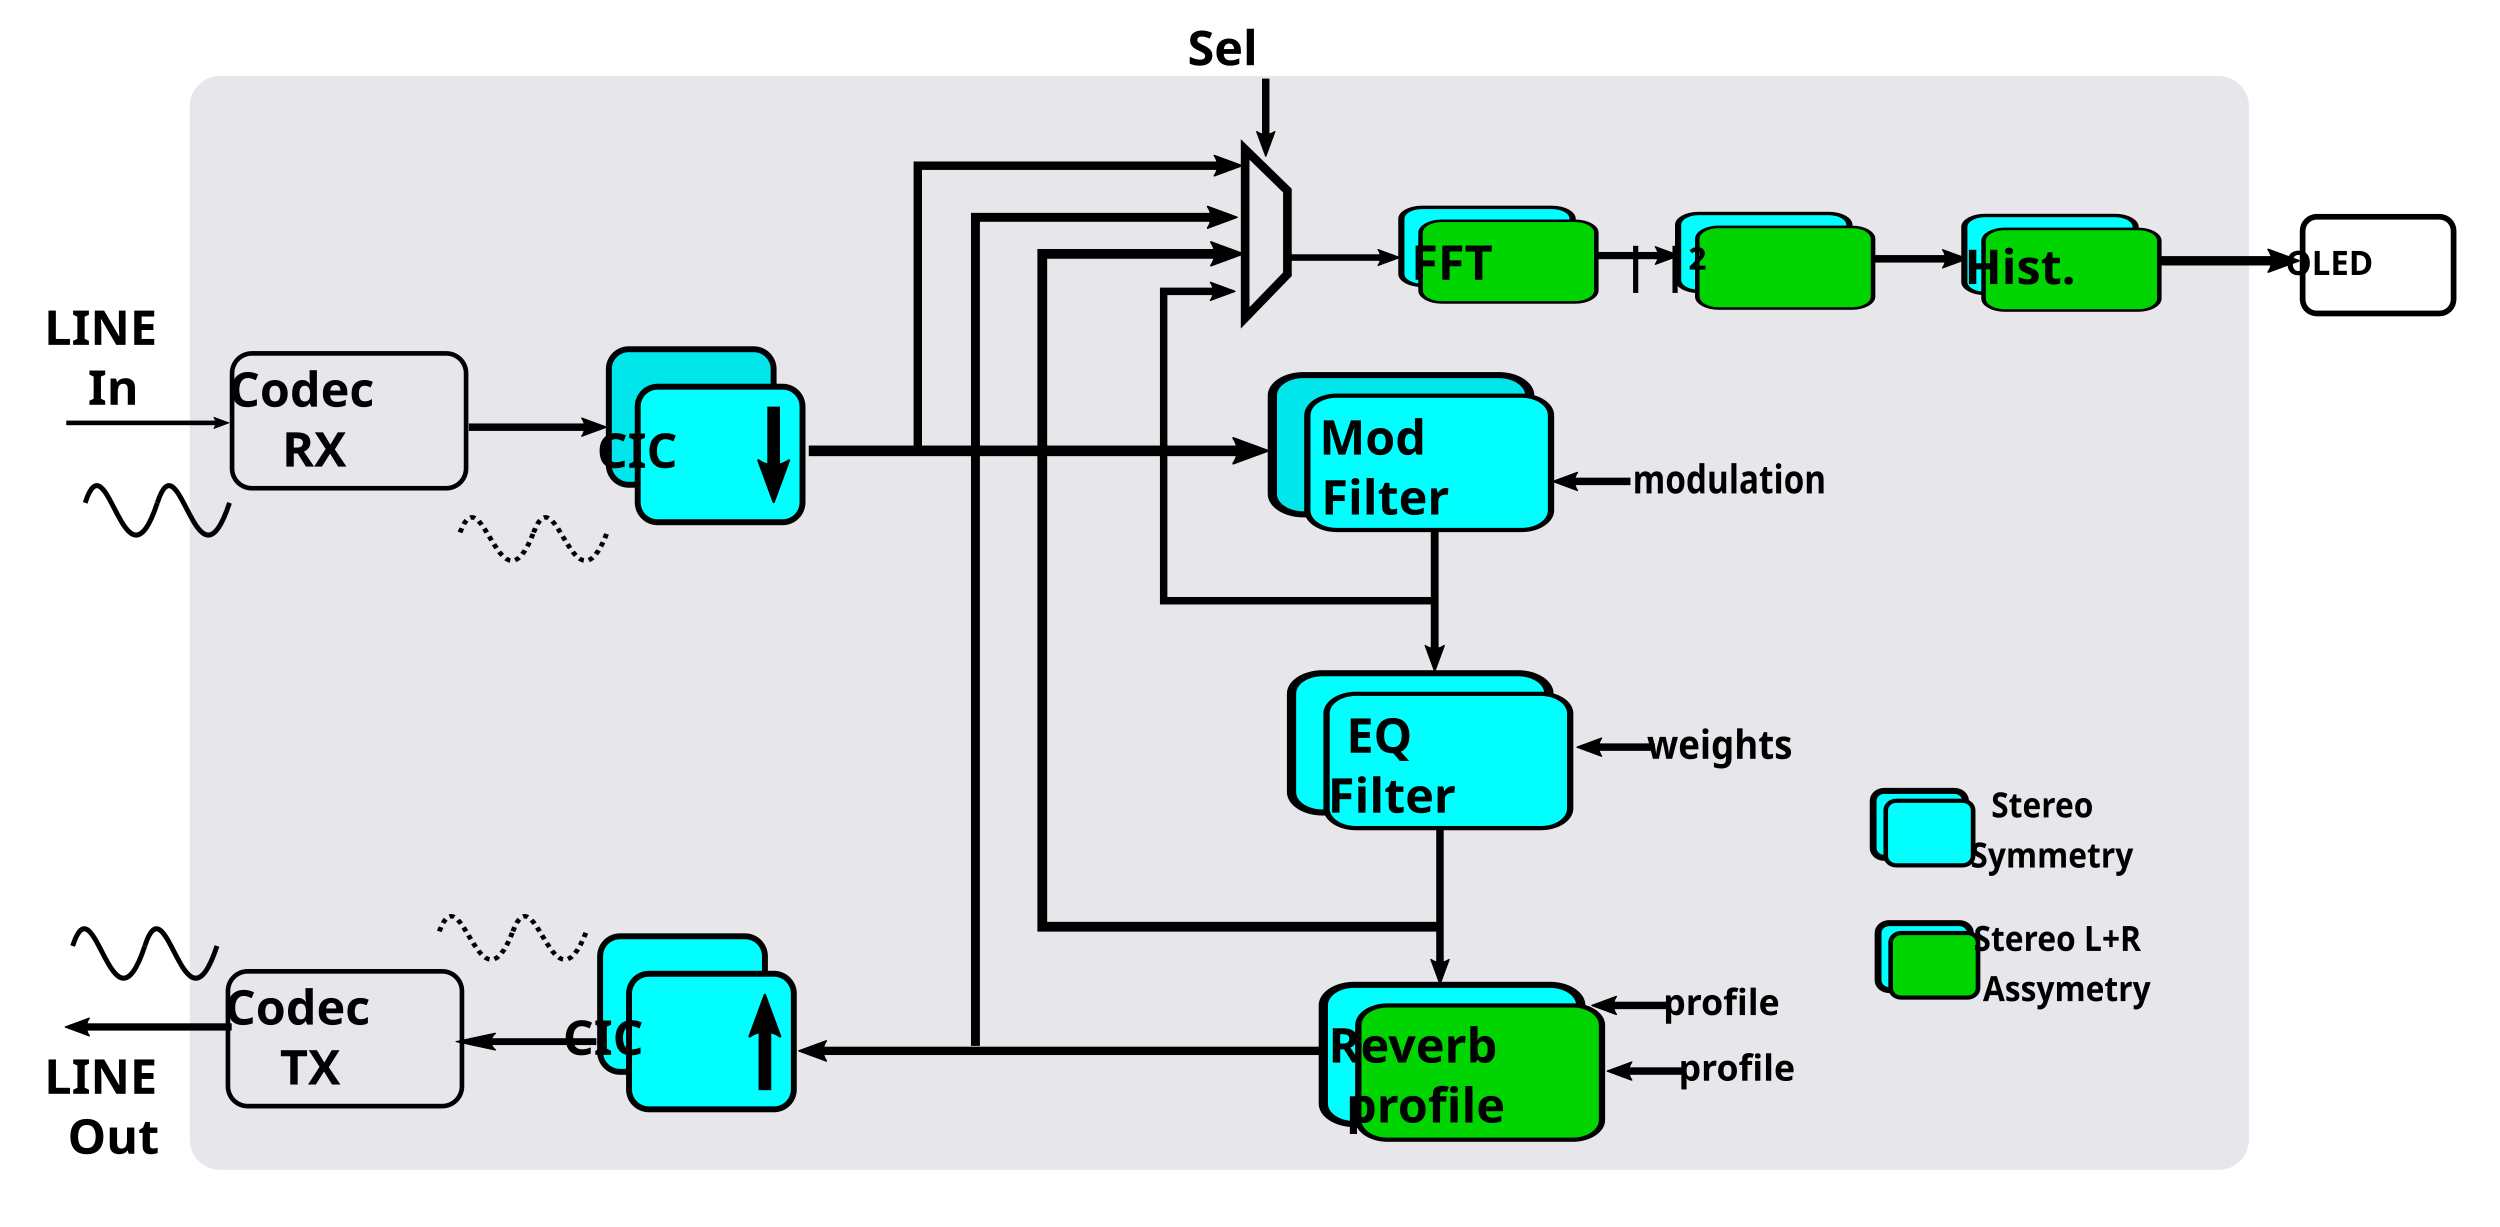
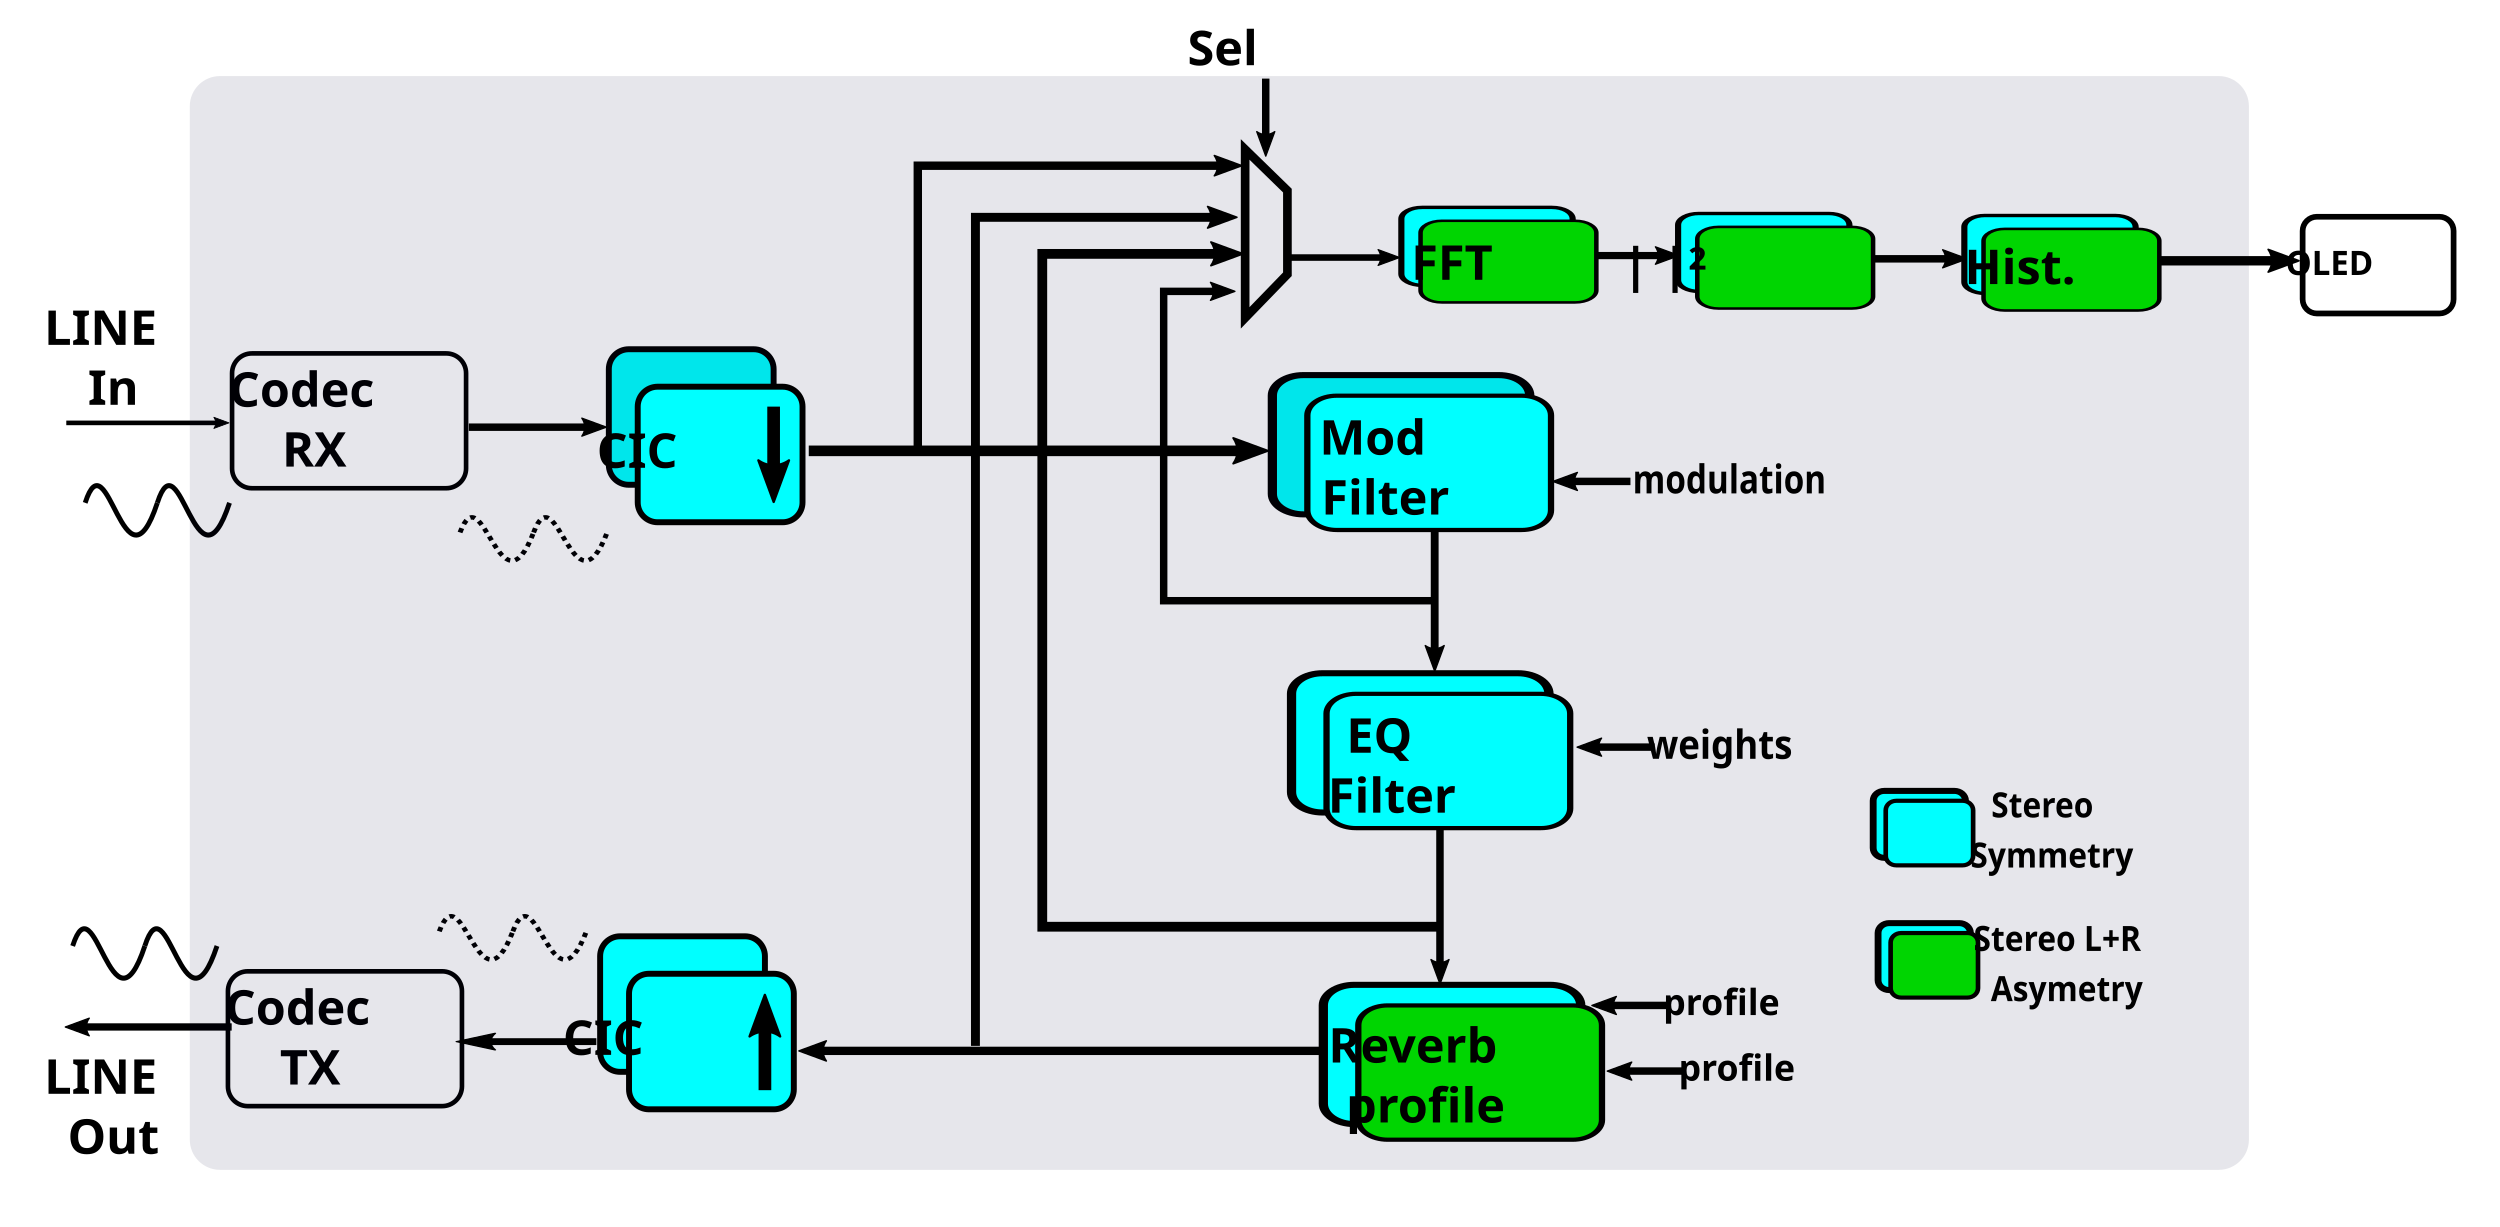
<svg xmlns="http://www.w3.org/2000/svg" width="371.505mm" height="182.278mm" viewBox="0 0 371.505 182.278" version="1.1" id="svg8">
  <defs id="defs2">
    <marker orient="auto" refY="0" refX="0" id="marker5067" style="overflow:visible">
      <path id="path4837" style="fill:#000000;fill-opacity:1;fill-rule:evenodd;stroke:#000000;stroke-width:0.625;stroke-linejoin:round;stroke-opacity:1" d="M 8.719,4.034 -2.207,0.016 8.719,-4.002 c -1.745,2.372 -1.735,5.617 -6e-7,8.035 z" transform="matrix(-0.3,0,0,-0.3,0.69,0)" />
    </marker>
    <marker orient="auto" refY="0" refX="0" id="marker4634" style="overflow:visible">
      <path id="path4632" style="fill:#000000;fill-opacity:1;fill-rule:evenodd;stroke:#000000;stroke-width:0.625;stroke-linejoin:round;stroke-opacity:1" d="M 8.719,4.034 -2.207,0.016 8.719,-4.002 c -1.745,2.372 -1.735,5.617 -6e-7,8.035 z" transform="matrix(-0.3,0,0,-0.3,0.69,0)" />
    </marker>
    <marker style="overflow:visible" id="marker11838" refX="0" refY="0" orient="auto">
      <path transform="matrix(-0.3,0,0,-0.3,0.69,0)" d="M 8.719,4.034 -2.207,0.016 8.719,-4.002 c -1.745,2.372 -1.735,5.617 -6e-7,8.035 z" style="fill:#000000;fill-opacity:1;fill-rule:evenodd;stroke:#000000;stroke-width:0.625;stroke-linejoin:round;stroke-opacity:1" id="path11836" />
    </marker>
    <marker orient="auto" refY="0" refX="0" id="Arrow1Sstart" style="overflow:visible">
      <path id="path4540" d="M 0,0 5,-5 -12.5,0 5,5 Z" style="fill:#000000;fill-opacity:1;fill-rule:evenodd;stroke:#000000;stroke-width:1pt;stroke-opacity:1" transform="matrix(0.2,0,0,0.2,1.2,0)" />
    </marker>
    <marker orient="auto" refY="0" refX="0" id="marker8267" style="overflow:visible">
      <path id="path8265" style="fill:#000000;fill-opacity:1;fill-rule:evenodd;stroke:#000000;stroke-width:0.625;stroke-linejoin:round;stroke-opacity:1" d="M 8.719,4.034 -2.207,0.016 8.719,-4.002 c -1.745,2.372 -1.735,5.617 -6e-7,8.035 z" transform="matrix(-0.3,0,0,-0.3,0.69,0)" />
    </marker>
    <marker style="overflow:visible" id="marker7775" refX="0" refY="0" orient="auto">
      <path transform="matrix(-0.3,0,0,-0.3,0.69,0)" d="M 8.719,4.034 -2.207,0.016 8.719,-4.002 c -1.745,2.372 -1.735,5.617 -6e-7,8.035 z" style="fill:#000000;fill-opacity:1;fill-rule:evenodd;stroke:#000000;stroke-width:0.625;stroke-linejoin:round;stroke-opacity:1" id="path7773" />
    </marker>
    <marker orient="auto" refY="0" refX="0" id="Arrow2Send" style="overflow:visible">
      <path id="path4561" style="fill:#000000;fill-opacity:1;fill-rule:evenodd;stroke:#000000;stroke-width:0.625;stroke-linejoin:round;stroke-opacity:1" d="M 8.719,4.034 -2.207,0.016 8.719,-4.002 c -1.745,2.372 -1.735,5.617 -6e-7,8.035 z" transform="matrix(-0.3,0,0,-0.3,0.69,0)" />
    </marker>
    <marker orient="auto" refY="0" refX="0" id="Arrow2Mend" style="overflow:visible">
      <path id="path4555" style="fill:#000000;fill-opacity:1;fill-rule:evenodd;stroke:#000000;stroke-width:0.625;stroke-linejoin:round;stroke-opacity:1" d="M 8.719,4.034 -2.207,0.016 8.719,-4.002 c -1.745,2.372 -1.735,5.617 -6e-7,8.035 z" transform="scale(-0.6)" />
    </marker>
    <marker orient="auto" refY="0" refX="0" id="Arrow1Mend" style="overflow:visible">
      <path id="path4537" d="M 0,0 5,-5 -12.5,0 5,5 Z" style="fill:#000000;fill-opacity:1;fill-rule:evenodd;stroke:#000000;stroke-width:1pt;stroke-opacity:1" transform="matrix(-0.4,0,0,-0.4,-4,0)" />
    </marker>
    <marker orient="auto" refY="0" refX="0" id="Arrow2Send-5" style="overflow:visible">
      <path id="path4561-3" style="fill:#000000;fill-opacity:1;fill-rule:evenodd;stroke:#000000;stroke-width:0.625;stroke-linejoin:round;stroke-opacity:1" d="M 8.719,4.034 -2.207,0.016 8.719,-4.002 c -1.745,2.372 -1.735,5.617 -6e-7,8.035 z" transform="matrix(-0.3,0,0,-0.3,0.69,0)" />
    </marker>
    <marker orient="auto" refY="0" refX="0" id="Arrow2Send-6" style="overflow:visible">
      <path id="path4561-2" style="fill:#000000;fill-opacity:1;fill-rule:evenodd;stroke:#000000;stroke-width:0.625;stroke-linejoin:round;stroke-opacity:1" d="M 8.719,4.034 -2.207,0.016 8.719,-4.002 c -1.745,2.372 -1.735,5.617 -6e-7,8.035 z" transform="matrix(-0.3,0,0,-0.3,0.69,0)" />
    </marker>
    <marker orient="auto" refY="0" refX="0" id="Arrow2Send-2" style="overflow:visible">
      <path id="path4561-0" style="fill:#000000;fill-opacity:1;fill-rule:evenodd;stroke:#000000;stroke-width:0.625;stroke-linejoin:round;stroke-opacity:1" d="M 8.719,4.034 -2.207,0.016 8.719,-4.002 c -1.745,2.372 -1.735,5.617 -6e-7,8.035 z" transform="matrix(-0.3,0,0,-0.3,0.69,0)" />
    </marker>
    <marker orient="auto" refY="0" refX="0" id="Arrow2Send-2-3" style="overflow:visible">
      <path id="path4561-0-7" style="fill:#000000;fill-opacity:1;fill-rule:evenodd;stroke:#000000;stroke-width:0.625;stroke-linejoin:round;stroke-opacity:1" d="M 8.719,4.034 -2.207,0.016 8.719,-4.002 c -1.745,2.372 -1.735,5.617 -6e-7,8.035 z" transform="matrix(-0.3,0,0,-0.3,0.69,0)" />
    </marker>
    <marker orient="auto" refY="0" refX="0" id="Arrow2Send-2-9" style="overflow:visible">
      <path id="path4561-0-2" style="fill:#000000;fill-opacity:1;fill-rule:evenodd;stroke:#000000;stroke-width:0.625;stroke-linejoin:round;stroke-opacity:1" d="M 8.719,4.034 -2.207,0.016 8.719,-4.002 c -1.745,2.372 -1.735,5.617 -6e-7,8.035 z" transform="matrix(-0.3,0,0,-0.3,0.69,0)" />
    </marker>
    <marker orient="auto" refY="0" refX="0" id="Arrow2Send-8" style="overflow:visible">
      <path id="path4561-9" style="fill:#000000;fill-opacity:1;fill-rule:evenodd;stroke:#000000;stroke-width:0.625;stroke-linejoin:round;stroke-opacity:1" d="M 8.719,4.034 -2.207,0.016 8.719,-4.002 c -1.745,2.372 -1.735,5.617 -6e-7,8.035 z" transform="matrix(-0.3,0,0,-0.3,0.69,0)" />
    </marker>
    <marker style="overflow:visible" id="marker7775-2" refX="0" refY="0" orient="auto">
      <path transform="matrix(-0.3,0,0,-0.3,0.69,0)" d="M 8.719,4.034 -2.207,0.016 8.719,-4.002 c -1.745,2.372 -1.735,5.617 -6e-7,8.035 z" style="fill:#000000;fill-opacity:1;fill-rule:evenodd;stroke:#000000;stroke-width:0.625;stroke-linejoin:round;stroke-opacity:1" id="path7773-0" />
    </marker>
    <marker orient="auto" refY="0" refX="0" id="marker8267-1" style="overflow:visible">
      <path id="path8265-5" style="fill:#000000;fill-opacity:1;fill-rule:evenodd;stroke:#000000;stroke-width:0.625;stroke-linejoin:round;stroke-opacity:1" d="M 8.719,4.034 -2.207,0.016 8.719,-4.002 c -1.745,2.372 -1.735,5.617 -6e-7,8.035 z" transform="matrix(-0.3,0,0,-0.3,0.69,0)" />
    </marker>
    <marker orient="auto" refY="0" refX="0" id="Arrow2Send-2-93" style="overflow:visible">
      <path id="path4561-0-74" style="fill:#000000;fill-opacity:1;fill-rule:evenodd;stroke:#000000;stroke-width:0.625;stroke-linejoin:round;stroke-opacity:1" d="M 8.719,4.034 -2.207,0.016 8.719,-4.002 c -1.745,2.372 -1.735,5.617 -6e-7,8.035 z" transform="matrix(-0.3,0,0,-0.3,0.69,0)" />
    </marker>
    <marker orient="auto" refY="0" refX="0" id="Arrow2Send-2-93-8" style="overflow:visible">
      <path id="path4561-0-74-4" style="fill:#000000;fill-opacity:1;fill-rule:evenodd;stroke:#000000;stroke-width:0.625;stroke-linejoin:round;stroke-opacity:1" d="M 8.719,4.034 -2.207,0.016 8.719,-4.002 c -1.745,2.372 -1.735,5.617 -6e-7,8.035 z" transform="matrix(-0.3,0,0,-0.3,0.69,0)" />
    </marker>
    <marker orient="auto" refY="0" refX="0" id="Arrow2Send-2-93-8-9" style="overflow:visible">
      <path id="path4561-0-74-4-2" style="fill:#000000;fill-opacity:1;fill-rule:evenodd;stroke:#000000;stroke-width:0.625;stroke-linejoin:round;stroke-opacity:1" d="M 8.719,4.034 -2.207,0.016 8.719,-4.002 c -1.745,2.372 -1.735,5.617 -6e-7,8.035 z" transform="matrix(-0.3,0,0,-0.3,0.69,0)" />
    </marker>
    <marker orient="auto" refY="0" refX="0" id="Arrow2Send-2-93-8-9-8" style="overflow:visible">
      <path id="path4561-0-74-4-2-7" style="fill:#000000;fill-opacity:1;fill-rule:evenodd;stroke:#000000;stroke-width:0.625;stroke-linejoin:round;stroke-opacity:1" d="M 8.719,4.034 -2.207,0.016 8.719,-4.002 c -1.745,2.372 -1.735,5.617 -6e-7,8.035 z" transform="matrix(-0.3,0,0,-0.3,0.69,0)" />
    </marker>
    <marker style="overflow:visible" id="marker7775-3" refX="0" refY="0" orient="auto">
      <path transform="matrix(-0.3,0,0,-0.3,0.69,0)" d="M 8.719,4.034 -2.207,0.016 8.719,-4.002 c -1.745,2.372 -1.735,5.617 -6e-7,8.035 z" style="fill:#000000;fill-opacity:1;fill-rule:evenodd;stroke:#000000;stroke-width:0.625;stroke-linejoin:round;stroke-opacity:1" id="path7773-6" />
    </marker>
    <marker orient="auto" refY="0" refX="0" id="Arrow2Send-2-3-6" style="overflow:visible">
      <path id="path4561-0-7-2" style="fill:#000000;fill-opacity:1;fill-rule:evenodd;stroke:#000000;stroke-width:0.625;stroke-linejoin:round;stroke-opacity:1" d="M 8.719,4.034 -2.207,0.016 8.719,-4.002 c -1.745,2.372 -1.735,5.617 -6e-7,8.035 z" transform="matrix(-0.3,0,0,-0.3,0.69,0)" />
    </marker>
    <marker style="overflow:visible" id="marker7775-2-9" refX="0" refY="0" orient="auto">
      <path transform="matrix(-0.3,0,0,-0.3,0.69,0)" d="M 8.719,4.034 -2.207,0.016 8.719,-4.002 c -1.745,2.372 -1.735,5.617 -6e-7,8.035 z" style="fill:#000000;fill-opacity:1;fill-rule:evenodd;stroke:#000000;stroke-width:0.625;stroke-linejoin:round;stroke-opacity:1" id="path7773-0-3" />
    </marker>
    <marker orient="auto" refY="0" refX="0" id="Arrow2Send-1" style="overflow:visible">
      <path id="path4561-8" style="fill:#000000;fill-opacity:1;fill-rule:evenodd;stroke:#000000;stroke-width:0.625;stroke-linejoin:round;stroke-opacity:1" d="M 8.719,4.034 -2.207,0.016 8.719,-4.002 c -1.745,2.372 -1.735,5.617 -6e-7,8.035 z" transform="matrix(-0.3,0,0,-0.3,0.69,0)" />
    </marker>
    <marker orient="auto" refY="0" refX="0" id="Arrow2Send-3-7" style="overflow:visible">
      <path id="path4561-6-5" style="fill:#000000;fill-opacity:1;fill-rule:evenodd;stroke:#000000;stroke-width:0.625;stroke-linejoin:round;stroke-opacity:1" d="M 8.719,4.034 -2.207,0.016 8.719,-4.002 c -1.745,2.372 -1.735,5.617 -6e-7,8.035 z" transform="matrix(-0.3,0,0,-0.3,0.69,0)" />
    </marker>
    <marker orient="auto" refY="0" refX="0" id="Arrow2Send-9" style="overflow:visible">
      <path id="path4561-22" style="fill:#000000;fill-opacity:1;fill-rule:evenodd;stroke:#000000;stroke-width:0.625;stroke-linejoin:round;stroke-opacity:1" d="M 8.719,4.034 -2.207,0.016 8.719,-4.002 c -1.745,2.372 -1.735,5.617 -6e-7,8.035 z" transform="matrix(-0.3,0,0,-0.3,0.69,0)" />
    </marker>
    <marker style="overflow:visible" id="marker7775-2-9-3" refX="0" refY="0" orient="auto">
      <path transform="matrix(-0.3,0,0,-0.3,0.69,0)" d="M 8.719,4.034 -2.207,0.016 8.719,-4.002 c -1.745,2.372 -1.735,5.617 -6e-7,8.035 z" style="fill:#000000;fill-opacity:1;fill-rule:evenodd;stroke:#000000;stroke-width:0.625;stroke-linejoin:round;stroke-opacity:1" id="path7773-0-3-6" />
    </marker>
    <marker orient="auto" refY="0" refX="0" id="Arrow2Send-1-3" style="overflow:visible">
      <path id="path4561-8-2" style="fill:#000000;fill-opacity:1;fill-rule:evenodd;stroke:#000000;stroke-width:0.625;stroke-linejoin:round;stroke-opacity:1" d="M 8.719,4.034 -2.207,0.016 8.719,-4.002 c -1.745,2.372 -1.735,5.617 -6e-7,8.035 z" transform="matrix(-0.3,0,0,-0.3,0.69,0)" />
    </marker>
    <marker orient="auto" refY="0" refX="0" id="marker5067-0" style="overflow:visible">
      <path id="path4837-7" style="fill:#000000;fill-opacity:1;fill-rule:evenodd;stroke:#000000;stroke-width:0.625;stroke-linejoin:round;stroke-opacity:1" d="M 8.719,4.034 -2.207,0.016 8.719,-4.002 c -1.745,2.372 -1.735,5.617 -6e-7,8.035 z" transform="matrix(-0.3,0,0,-0.3,0.69,0)" />
    </marker>
  </defs>
  <g id="layer1" transform="translate(55.04667,24.93868)">
    <g id="g3198-7-7" transform="matrix(1.561993,0,0,1.027439,61.65281,10.19609)" style="fill:#00ffff;fill-opacity:1">
      <rect id="rect3713-75-5-5" width="24.489" height="20.142" x="46.335" y="20.055" style="fill:#00ffff;fill-opacity:1;stroke:#000000;stroke-width:0.881;stroke-miterlimit:4;stroke-dasharray:none;stroke-opacity:1" ry="2.956" />
    </g>
    <g id="g3198-7" transform="translate(-10.90901,6.904044)" style="fill:#00ffff;fill-opacity:1">
      <rect id="rect3713-75-5" width="24.489" height="20.142" x="46.335" y="20.055" style="fill:#00ffff;fill-opacity:1;stroke:#000000;stroke-width:0.881;stroke-miterlimit:4;stroke-dasharray:none;stroke-opacity:1" ry="2.956" />
    </g>
    <rect id="rect3713" width="34.774" height="20.033" x="-20.561" y="27.58" style="fill:none;stroke:#000000;stroke-width:0.69;stroke-miterlimit:4;stroke-dasharray:none;stroke-opacity:1" ry="2.94" />
    <text xml:space="preserve" style="font-style:normal;font-weight:normal;font-size:7.17px;line-height:1.25;font-family:sans-serif;letter-spacing:0px;word-spacing:0px;fill:#000000;fill-opacity:1;stroke:none;stroke-width:0.179" x="-3.636" y="35.713" id="text4522" transform="scale(1.006214,0.9938248)">
      <tspan id="tspan4520" x="-3.636" y="35.713" style="font-weight:bold;text-align:center;text-anchor:middle;stroke-width:0.179">Codec</tspan>
      <tspan x="-3.636" y="44.675" style="font-weight:bold;text-align:center;text-anchor:middle;stroke-width:0.179" id="tspan4524">RX</tspan>
    </text>
    <path style="fill:none;stroke:#000000;stroke-width:0.686;stroke-linecap:butt;stroke-linejoin:miter;stroke-miterlimit:4;stroke-dasharray:none;stroke-opacity:1;marker-end:url(#Arrow2Send)" d="m -45.196,37.903 h 23.252" id="path4526" />
    <g id="g8360" transform="matrix(0.8535586,0,0,0.8973193,-54.56872,5.439787)">
      <g transform="translate(-0.9354433,15.96935)" style="stroke-width:0.847;stroke-miterlimit:4;stroke-dasharray:none" id="g6130">
        <path style="fill:none;stroke:#000000;stroke-width:0.847;stroke-linecap:butt;stroke-linejoin:miter;stroke-miterlimit:4;stroke-dasharray:none;stroke-opacity:1" d="m 15.204,33.451 c 3.885,-11.449 6.832,16.438 12.566,0" id="path4526-9" />
        <path style="fill:none;stroke:#000000;stroke-width:0.847;stroke-linecap:butt;stroke-linejoin:miter;stroke-miterlimit:4;stroke-dasharray:none;stroke-opacity:1" d="m 27.769,33.451 c 3.885,-11.449 6.832,16.438 12.566,0" id="path4526-9-1" />
      </g>
    </g>
    <text xml:space="preserve" style="font-style:normal;font-weight:normal;font-size:7.17px;line-height:1.25;font-family:sans-serif;letter-spacing:0px;word-spacing:0px;fill:#000000;fill-opacity:1;stroke:none;stroke-width:0.179" x="-33.324" y="26.473" id="text4522-2" transform="scale(1.006214,0.9938248)">
      <tspan x="-33.324" y="26.473" style="font-weight:bold;text-align:center;text-anchor:middle;stroke-width:0.179" id="tspan4524-0">LINE</tspan>
      <tspan x="-33.324" y="35.436" style="font-weight:bold;text-align:center;text-anchor:middle;stroke-width:0.179" id="tspan6155">In</tspan>
    </text>
    <g id="g6130-9" style="stroke-width:0.847;stroke-miterlimit:4;stroke-dasharray:none" transform="translate(70.45267,18.82337)">
      <g id="g8355" transform="matrix(0.8701743,0,0,0.7868978,-66.99461,8.615195)">
        <path style="fill:none;stroke:#000000;stroke-width:0.847;stroke-linecap:butt;stroke-linejoin:miter;stroke-miterlimit:4;stroke-dasharray:0.847, 0.847;stroke-dashoffset:0;stroke-opacity:1" d="m 11.328,33.986 c 3.885,-11.449 6.832,16.438 12.566,0" id="path4526-9-3" />
        <path style="fill:none;stroke:#000000;stroke-width:0.847;stroke-linecap:butt;stroke-linejoin:miter;stroke-miterlimit:4;stroke-dasharray:0.847, 0.847;stroke-dashoffset:0;stroke-opacity:1" d="m 23.894,33.986 c 3.885,-11.449 6.832,16.438 12.566,0" id="path4526-9-1-6" />
      </g>
      <g style="stroke-width:0.847;stroke-miterlimit:4;stroke-dasharray:none" id="g8355-2" transform="matrix(0.8701743,0,0,0.7868978,-70.83344,65.62493)">
        <path style="fill:none;stroke:#000000;stroke-width:0.847;stroke-linecap:butt;stroke-linejoin:miter;stroke-miterlimit:4;stroke-dasharray:0.847, 0.847;stroke-dashoffset:0;stroke-opacity:1" d="m 12.197,36.868 c 3.885,-11.449 6.832,16.438 12.566,0" id="path4526-9-3-6" />
        <path style="fill:none;stroke:#000000;stroke-width:0.847;stroke-linecap:butt;stroke-linejoin:miter;stroke-miterlimit:4;stroke-dasharray:0.847, 0.847;stroke-dashoffset:0;stroke-opacity:1" d="m 24.763,36.868 c 3.885,-11.449 6.832,16.438 12.566,0" id="path4526-9-1-6-1" />
      </g>
    </g>
    <rect id="rect3713-7" width="34.774" height="20.033" x="-21.174" y="119.401" style="fill:none;stroke:#000000;stroke-width:0.69;stroke-miterlimit:4;stroke-dasharray:none;stroke-opacity:1" ry="2.94" />
    <text xml:space="preserve" style="font-style:normal;font-weight:normal;font-size:7.17px;line-height:1.25;font-family:sans-serif;letter-spacing:0px;word-spacing:0px;fill:#000000;fill-opacity:1;stroke:none;stroke-width:0.179" x="-4.245" y="128.105" id="text4522-3" transform="scale(1.006214,0.9938248)">
      <tspan id="tspan4520-6" x="-4.245" y="128.105" style="font-weight:bold;text-align:center;text-anchor:middle;stroke-width:0.179">Codec</tspan>
      <tspan x="-4.245" y="137.067" style="font-weight:bold;text-align:center;text-anchor:middle;stroke-width:0.179" id="tspan4524-1">TX</tspan>
    </text>
    <path style="fill:none;stroke:#000000;stroke-width:1.086;stroke-linecap:butt;stroke-linejoin:miter;stroke-miterlimit:4;stroke-dasharray:none;stroke-opacity:1;marker-end:url(#Arrow2Send-8)" d="M -20.62,127.669 H -43.872" id="path4526-29" />
    <text xml:space="preserve" style="font-style:normal;font-weight:normal;font-size:7.17px;line-height:1.25;font-family:sans-serif;letter-spacing:0px;word-spacing:0px;fill:#000000;fill-opacity:1;stroke:none;stroke-width:0.179" x="-33.311" y="138.456" id="text4522-2-7" transform="scale(1.006214,0.9938248)">
      <tspan x="-33.311" y="138.456" style="font-weight:bold;text-align:center;text-anchor:middle;stroke-width:0.179" id="tspan4524-0-8">LINE</tspan>
      <tspan x="-33.311" y="147.418" style="font-weight:bold;text-align:center;text-anchor:middle;stroke-width:0.179" id="tspan6155-4">Out</tspan>
    </text>
    <rect style="opacity:0.101;fill:#000330;fill-opacity:1;stroke:none;stroke-width:0.769;stroke-miterlimit:4;stroke-dasharray:none;stroke-dashoffset:0;stroke-opacity:1" id="rect11660" width="305.988" height="162.537" x="-26.842" y="-13.634" ry="4.483" />
    <g id="g3645" transform="translate(-13.60714,-3.02381)">
      <path id="path7765" d="M 200.848,49.622 H 190.832" style="fill:none;stroke:#000000;stroke-width:1.109;stroke-linecap:butt;stroke-linejoin:miter;stroke-miterlimit:4;stroke-dasharray:none;stroke-opacity:1;marker-end:url(#marker7775)" />
      <path id="path7765-6" d="M 204.437,89.108 H 194.42" style="fill:none;stroke:#000000;stroke-width:1.109;stroke-linecap:butt;stroke-linejoin:miter;stroke-miterlimit:4;stroke-dasharray:none;stroke-opacity:1;marker-end:url(#marker7775-2)" />
      <g transform="translate(168.8488,20.14161)" id="g10152-1-6" style="stroke-width:0.847;stroke-miterlimit:4;stroke-dasharray:none">
        <g style="stroke-width:0.847;stroke-miterlimit:4;stroke-dasharray:none" id="g6226-4-5-4-4" transform="translate(116.4342,-24.49241)">
          <g id="g9384-4-9-9" transform="translate(2.405426,4.276312)" style="stroke-width:0.847;stroke-miterlimit:4;stroke-dasharray:none">
            <rect id="rect3713-0-7-7-2-5" width="22.433" height="14.373" x="13.048" y="10.37" style="fill:none;stroke:#000000;stroke-width:0.847;stroke-miterlimit:4;stroke-dasharray:none;stroke-opacity:1" ry="2.109" />
            <text xml:space="preserve" style="font-style:normal;font-weight:normal;font-size:4.944px;line-height:1.25;font-family:sans-serif;letter-spacing:0px;word-spacing:0px;fill:#000000;fill-opacity:1;stroke:none;stroke-width:0.584;stroke-miterlimit:4;stroke-dasharray:none" x="25.555" y="18.83" id="text4522-6-6-4-0-0" transform="scale(0.9898673,1.010236)">
              <tspan id="tspan11325" x="25.555" y="18.83" style="font-weight:bold;text-align:center;text-anchor:middle;stroke-width:0.584;stroke-miterlimit:4;stroke-dasharray:none">OLED</tspan>
            </text>
          </g>
        </g>
      </g>
      <path id="path7765-7" d="M 146.65,-10.234 V -0.218" style="fill:none;stroke:#000000;stroke-width:1.109;stroke-linecap:butt;stroke-linejoin:miter;stroke-miterlimit:4;stroke-dasharray:none;stroke-opacity:1;marker-end:url(#marker7775-3)" />
      <path id="path7765-6-6" d="M 208.921,137.247 H 198.904" style="fill:none;stroke:#000000;stroke-width:1.109;stroke-linecap:butt;stroke-linejoin:miter;stroke-miterlimit:4;stroke-dasharray:none;stroke-opacity:1;marker-end:url(#marker7775-2-9)" />
      <text transform="scale(0.9924411,1.007616)" id="text4522-2-7-3-0-0" y="137.634" x="223.15" style="font-style:normal;font-weight:normal;font-size:5.328px;line-height:1.25;font-family:sans-serif;letter-spacing:0px;word-spacing:0px;fill:#000000;fill-opacity:1;stroke:none;stroke-width:0.133;stroke-miterlimit:4;stroke-dasharray:none" xml:space="preserve">
        <tspan id="tspan7914-3-6" style="font-weight:bold;text-align:center;text-anchor:middle;stroke-width:0.133" y="137.634" x="223.15">profile</tspan>
      </text>
      <path id="path4526-2" d="M 78.744,45.082 H 144.855" style="fill:none;stroke:#000000;stroke-width:1.575;stroke-linecap:butt;stroke-linejoin:miter;stroke-miterlimit:4;stroke-dasharray:none;stroke-opacity:1;marker-end:url(#Arrow2Send-2)" />
      <path id="path4526-2-5" d="M 171.758,54.54 V 76.26" style="fill:none;stroke:#000000;stroke-width:1.163;stroke-linecap:butt;stroke-linejoin:miter;stroke-miterlimit:4;stroke-dasharray:none;stroke-opacity:1;marker-end:url(#Arrow2Send-2-3)" />
      <path id="path4526-2-2" d="M 154.951,134.246 H 78.967" style="fill:none;stroke:#000000;stroke-width:1.24;stroke-linecap:butt;stroke-linejoin:miter;stroke-miterlimit:4;stroke-dasharray:none;stroke-opacity:1;marker-end:url(#Arrow2Send-2-9)" />
      <text transform="scale(0.9149571,1.092947)" id="text4522-2-7-3" y="47.031" x="240.501" style="font-style:normal;font-weight:normal;font-size:5.403px;line-height:1.25;font-family:sans-serif;letter-spacing:0px;word-spacing:0px;fill:#000000;fill-opacity:1;stroke:none;stroke-width:0.135" xml:space="preserve">
        <tspan id="tspan7914" style="font-weight:bold;line-height:0.25;text-align:center;text-anchor:middle;stroke-width:0.135" y="47.031" x="240.501">modulation</tspan>
      </text>
      <text transform="scale(0.9550974,1.047014)" id="text4522-2-7-3-0" y="86.766" x="229.355" style="font-style:normal;font-weight:normal;font-size:5.696px;line-height:1.25;font-family:sans-serif;letter-spacing:0px;word-spacing:0px;fill:#000000;fill-opacity:1;stroke:none;stroke-width:0.142" xml:space="preserve">
        <tspan id="tspan7914-3" style="font-weight:bold;text-align:center;text-anchor:middle;stroke-width:0.142" y="86.766" x="229.355">weights</tspan>
      </text>
      <path id="path8257" d="M 103.511,133.506 V 10.38 h 37.057" style="fill:none;stroke:#000000;stroke-width:1.327;stroke-linecap:butt;stroke-linejoin:miter;stroke-miterlimit:4;stroke-dasharray:none;stroke-opacity:1;marker-end:url(#marker8267)" />
      <path id="path8257-5" d="M 94.947,44.966 V 2.709 h 46.47" style="fill:none;stroke:#000000;stroke-width:1.25;stroke-linecap:butt;stroke-linejoin:miter;stroke-miterlimit:4;stroke-dasharray:none;stroke-opacity:1;marker-end:url(#marker8267-1)" />
      <path id="path9404" d="M 143.591,0.29 V 25.321 l 6.281,-6.483 V 6.412 Z" style="fill:none;stroke:#000000;stroke-width:1.288;stroke-linecap:butt;stroke-linejoin:miter;stroke-miterlimit:4;stroke-dasharray:none;stroke-opacity:1" />
      <path id="path4526-2-52" d="M 150.249,16.357 H 165.221" style="fill:none;stroke:#000000;stroke-width:0.974;stroke-linecap:butt;stroke-linejoin:miter;stroke-miterlimit:4;stroke-dasharray:none;stroke-opacity:1;marker-end:url(#Arrow2Send-2-93)" />
      <path id="path4526-2-52-3" d="m 188.401,16.063 h 18.223" style="fill:none;stroke:#000000;stroke-width:1.074;stroke-linecap:butt;stroke-linejoin:miter;stroke-miterlimit:4;stroke-dasharray:none;stroke-opacity:1;marker-end:url(#Arrow2Send-2-93-8)" />
      <path id="path4526-2-52-3-6" d="m 229.824,16.547 h 19.56" style="fill:none;stroke:#000000;stroke-width:1.113;stroke-linecap:butt;stroke-linejoin:miter;stroke-miterlimit:4;stroke-dasharray:none;stroke-opacity:1;marker-end:url(#Arrow2Send-2-93-8-9)" />
      <path id="path4526-2-52-3-6-1" d="M 267.604,16.839 H 298.303" style="fill:none;stroke:#000000;stroke-width:1.394;stroke-linecap:butt;stroke-linejoin:miter;stroke-miterlimit:4;stroke-dasharray:none;stroke-opacity:1;marker-end:url(#Arrow2Send-2-93-8-9-8)" />
      <text transform="scale(1.006214,0.9938248)" id="text4522-2-7-3-5" y="-12.302" x="145.903" style="font-style:normal;font-weight:normal;font-size:7.17px;line-height:1.25;font-family:sans-serif;letter-spacing:0px;word-spacing:0px;fill:#000000;fill-opacity:1;stroke:none;stroke-width:0.179" xml:space="preserve">
        <tspan id="tspan7914-35" style="font-weight:bold;text-align:center;text-anchor:middle;stroke-width:0.179" y="-12.302" x="145.903">Sel</tspan>
      </text>
      <path id="path4526-2-5-9" d="M 172.543,97.85 V 122.816" style="fill:none;stroke:#000000;stroke-width:1.111;stroke-linecap:butt;stroke-linejoin:miter;stroke-miterlimit:4;stroke-dasharray:none;stroke-opacity:1;marker-end:url(#Arrow2Send-2-3-6)" />
      <g id="g3198-7-7-9" transform="matrix(1.561993,0,0,1.027439,78.11023,57.52377)" style="fill:#00ffff;fill-opacity:1">
        <rect id="rect3713-75-5-5-7" width="24.489" height="20.142" x="46.335" y="20.055" style="fill:#00ffff;fill-opacity:1;stroke:#000000;stroke-width:0.881;stroke-miterlimit:4;stroke-dasharray:none;stroke-opacity:1" ry="2.956" />
      </g>
      <g id="g3198-8-3" transform="matrix(1.478622,0,0,0.9907982,79.06903,48.96194)">
        <rect id="rect3713-75-7-6" width="24.489" height="20.142" x="-45.109" y="66.337" style="fill:#00ffff;fill-opacity:1;stroke:#000000;stroke-width:0.633;stroke-miterlimit:4;stroke-dasharray:none;stroke-opacity:1" ry="2.956" transform="translate(96.92434,-33.8096)" />
      </g>
      <g transform="translate(58.9239,71.17764)" id="g6226-1" style="stroke-width:0.847;stroke-miterlimit:4;stroke-dasharray:none">
        <text xml:space="preserve" style="font-style:normal;font-weight:normal;font-size:7.17px;line-height:1.25;font-family:sans-serif;letter-spacing:0px;word-spacing:0px;fill:#000000;fill-opacity:1;stroke:none;stroke-width:0.179" x="114.207" y="18.887" id="text4522-6-2" transform="scale(1.006214,0.9938248)">
          <tspan x="114.207" y="18.887" style="font-weight:bold;text-align:center;text-anchor:middle;stroke-width:0.179" id="tspan4524-6-9">EQ</tspan>
          <tspan x="114.207" y="27.85" style="font-weight:bold;text-align:center;text-anchor:middle;stroke-width:0.179" id="tspan6204-3">Filter</tspan>
        </text>
      </g>
      <g id="g3198-7-7-9-1" transform="matrix(1.561993,0,0,1.027439,82.83493,103.8259)" style="fill:#00ffff;fill-opacity:1">
        <rect id="rect3713-75-5-5-7-9" width="24.489" height="20.142" x="46.335" y="20.055" style="fill:#00ffff;fill-opacity:1;stroke:#000000;stroke-width:0.881;stroke-miterlimit:4;stroke-dasharray:none;stroke-opacity:1" ry="2.956" />
      </g>
      <g id="g3198-8-3-4" transform="matrix(1.478622,0,0,0.9907982,83.79373,95.26402)">
        <rect id="rect3713-75-7-6-7" width="24.489" height="20.142" x="-45.109" y="66.337" style="fill:#00d501;fill-opacity:1;stroke:#000000;stroke-width:0.633;stroke-miterlimit:4;stroke-dasharray:none;stroke-opacity:1" ry="2.956" transform="translate(96.92434,-33.8096)" />
      </g>
      <g transform="translate(63.64859,117.4797)" id="g6226-1-8" style="stroke-width:0.847;stroke-miterlimit:4;stroke-dasharray:none">
        <text xml:space="preserve" style="font-style:normal;font-weight:normal;font-size:7.17px;line-height:1.25;font-family:sans-serif;letter-spacing:0px;word-spacing:0px;fill:#000000;fill-opacity:1;stroke:none;stroke-width:0.179" x="114.472" y="18.618" id="text4522-6-2-4" transform="scale(1.006214,0.9938248)">
          <tspan x="114.472" y="18.618" style="font-weight:bold;text-align:center;text-anchor:middle;stroke-width:0.179" id="tspan4524-6-9-5">Reverb</tspan>
          <tspan x="114.472" y="27.581" style="font-weight:bold;text-align:center;text-anchor:middle;stroke-width:0.179" id="tspan6204-3-0">profile</tspan>
        </text>
        <g id="g3198-7-0" transform="translate(-62.24321,-20.31411)" style="fill:#00ffff;fill-opacity:1">
          <rect id="rect3713-75-5-6" width="24.489" height="20.142" x="46.335" y="20.055" style="fill:#00ffff;fill-opacity:1;stroke:#000000;stroke-width:0.881;stroke-miterlimit:4;stroke-dasharray:none;stroke-opacity:1" ry="2.956" />
        </g>
        <g id="g3198-1" transform="translate(-63.42945,-27.21815)">
          <rect id="rect3713-75-55" width="24.489" height="20.142" x="-45.109" y="66.337" style="fill:#00ffff;fill-opacity:1;stroke:#000000;stroke-width:0.881;stroke-miterlimit:4;stroke-dasharray:none;stroke-opacity:1" ry="2.956" transform="translate(96.92434,-33.8096)" />
          <text xml:space="preserve" style="font-style:normal;font-weight:normal;font-size:7.17px;line-height:1.25;font-family:sans-serif;letter-spacing:0px;word-spacing:0px;fill:#000000;fill-opacity:1;stroke:none;stroke-width:0.179" x="59.797" y="44.851" id="text4522-35-4" transform="scale(1.006214,0.9938248)">
            <tspan id="tspan4520-62-76" x="59.797" y="44.851" style="font-weight:bold;text-align:center;text-anchor:middle;stroke-width:0.179">CIC</tspan>
            <tspan x="59.797" y="53.813" style="font-weight:bold;text-align:center;text-anchor:middle;stroke-width:0.179" id="tspan4524-91-5" />
          </text>
          <path id="path4526-7-69" d="M 72.01,49.826 V 38.212" style="fill:none;stroke:#000000;stroke-width:1.885;stroke-linecap:butt;stroke-linejoin:miter;stroke-miterlimit:4;stroke-dasharray:none;stroke-opacity:1;marker-end:url(#Arrow2Send-1-3)" />
        </g>
        <g id="g3198-8-3-4-9-7-6" transform="matrix(0.5303305,0,0,0.4764021,158.2763,-45.03016)" style="stroke-width:2.06;stroke-miterlimit:4;stroke-dasharray:none" />
      </g>
      <path id="path7765-6-6-1" d="M 206.635,127.493 H 196.619" style="fill:none;stroke:#000000;stroke-width:1.109;stroke-linecap:butt;stroke-linejoin:miter;stroke-miterlimit:4;stroke-dasharray:none;stroke-opacity:1;marker-end:url(#marker7775-2-9-3)" />
      <text transform="scale(0.9924411,1.007616)" id="text4522-2-7-3-0-0-0" y="127.954" x="220.848" style="font-style:normal;font-weight:normal;font-size:5.328px;line-height:1.25;font-family:sans-serif;letter-spacing:0px;word-spacing:0px;fill:#000000;fill-opacity:1;stroke:none;stroke-width:0.133;stroke-miterlimit:4;stroke-dasharray:none" xml:space="preserve">
        <tspan id="tspan7914-3-6-6" style="font-weight:bold;text-align:center;text-anchor:middle;stroke-width:0.133" y="127.954" x="220.848">profile</tspan>
      </text>
      <path style="fill:none;stroke:#000000;stroke-width:1.109;stroke-linecap:butt;stroke-linejoin:miter;stroke-miterlimit:4;stroke-dasharray:none;stroke-opacity:1;marker-end:url(#marker5067)" d="M 171.574,67.353 H 131.484 V 21.383 h 9.087" id="path7985" />
      <path style="fill:none;stroke:#000000;stroke-width:1.452;stroke-linecap:butt;stroke-linejoin:miter;stroke-miterlimit:4;stroke-dasharray:none;stroke-opacity:1;marker-end:url(#marker5067-0)" d="M 172.394,115.799 H 113.446 V 15.812 h 27.859" id="path7985-8" />
      <g id="g11275" transform="translate(-4.810852,-7.216277)">
        <g style="fill:#00ffff;fill-opacity:1;stroke-width:2.06;stroke-miterlimit:4;stroke-dasharray:none" transform="matrix(0.5602326,0,0,0.4940198,215.7716,92.92108)" id="g3198-7-7-9-1-9-5">
          <rect ry="2.956" style="fill:#00ffff;fill-opacity:1;stroke:#000000;stroke-width:1.815;stroke-miterlimit:4;stroke-dasharray:none;stroke-opacity:1" y="20.055" x="46.335" height="20.142" width="24.489" id="rect3713-75-5-5-7-9-4-9" />
        </g>
        <g style="stroke-width:2.06;stroke-miterlimit:4;stroke-dasharray:none" transform="matrix(0.5303305,0,0,0.4764021,216.1155,88.80433)" id="g3198-8-3-4-9-7">
          <rect transform="translate(96.92434,-33.8096)" ry="2.956" style="fill:#00ffff;fill-opacity:1;stroke:#000000;stroke-width:1.304;stroke-miterlimit:4;stroke-dasharray:none;stroke-opacity:1" y="66.337" x="-45.109" height="20.142" width="24.489" id="rect3713-75-7-6-7-0-7" />
        </g>
        <g style="fill:#00ffff;fill-opacity:1;stroke-width:2.06" transform="matrix(0.5602326,0,0,0.4940198,216.4982,112.5708)" id="g3198-7-7-9-1-9">
          <rect ry="2.956" style="fill:#00ffff;fill-opacity:1;stroke:#000000;stroke-width:1.815;stroke-miterlimit:4;stroke-dasharray:none;stroke-opacity:1" y="20.055" x="46.335" height="20.142" width="24.489" id="rect3713-75-5-5-7-9-4" />
        </g>
        <g style="stroke-width:2.06" transform="matrix(0.5303305,0,0,0.4764021,216.8421,108.454)" id="g3198-8-3-4-9">
          <rect transform="translate(96.92434,-33.8096)" ry="2.956" style="fill:#00d501;fill-opacity:1;stroke:#000000;stroke-width:1.304;stroke-miterlimit:4;stroke-dasharray:none;stroke-opacity:1" y="66.337" x="-45.109" height="20.142" width="24.489" id="rect3713-75-7-6-7-0" />
        </g>
        <text xml:space="preserve" style="font-style:normal;font-weight:normal;font-size:5.696px;line-height:1.25;font-family:sans-serif;letter-spacing:0px;word-spacing:0px;fill:#000000;fill-opacity:1;stroke:none;stroke-width:0.142" x="287.557" y="101.972" id="text4522-2-7-3-0-1" transform="scale(0.9550974,1.047014)">
          <tspan x="287.557" y="101.972" style="font-weight:bold;font-size:4.939px;text-align:center;text-anchor:middle;stroke-width:0.142" id="tspan7914-3-7">Stereo</tspan>
          <tspan id="tspan11177" x="287.557" y="109.091" style="font-weight:bold;font-size:4.939px;text-align:center;text-anchor:middle;stroke-width:0.142">Symmetry</tspan>
        </text>
        <text xml:space="preserve" style="font-style:normal;font-weight:normal;font-size:5.696px;line-height:1.25;font-family:sans-serif;letter-spacing:0px;word-spacing:0px;fill:#000000;fill-opacity:1;stroke:none;stroke-width:0.142" x="289.884" y="120.924" id="text4522-2-7-3-0-1-7" transform="scale(0.9550974,1.047014)">
          <tspan x="289.884" y="120.924" style="font-weight:bold;font-size:4.939px;text-align:center;text-anchor:middle;stroke-width:0.142" id="tspan7914-3-7-1">Stereo L+R</tspan>
-           <tspan id="tspan11177-1" x="289.884" y="128.044" style="font-weight:bold;font-size:4.939px;text-align:center;text-anchor:middle;stroke-width:0.142">Assymetry</tspan>
+           <tspan id="tspan11177-1" x="289.884" y="128.044" style="font-weight:bold;font-size:4.939px;text-align:center;text-anchor:middle;stroke-width:0.142">Asymetry</tspan>
        </text>
      </g>
    </g>
    <g id="g8360-8" transform="matrix(0.8535586,0,0,0.8973192,-56.42983,71.28992)">
      <g transform="translate(-0.9354433,15.96935)" style="stroke-width:0.847;stroke-miterlimit:4;stroke-dasharray:none" id="g6130-7">
        <path style="fill:none;stroke:#000000;stroke-width:0.847;stroke-linecap:butt;stroke-linejoin:miter;stroke-miterlimit:4;stroke-dasharray:none;stroke-opacity:1" d="m 15.204,33.451 c 3.885,-11.449 6.832,16.438 12.566,0" id="path4526-9-9" />
        <path style="fill:none;stroke:#000000;stroke-width:0.847;stroke-linecap:butt;stroke-linejoin:miter;stroke-miterlimit:4;stroke-dasharray:none;stroke-opacity:1" d="m 27.769,33.451 c 3.885,-11.449 6.832,16.438 12.566,0" id="path4526-9-1-2" />
      </g>
    </g>
    <g id="g3198" transform="translate(-12.09524)">
      <rect id="rect3713-75" width="24.489" height="20.142" x="-45.109" y="66.337" style="fill:#00ffff;fill-opacity:1;stroke:#000000;stroke-width:0.881;stroke-miterlimit:4;stroke-dasharray:none;stroke-opacity:1" ry="2.956" transform="translate(96.92434,-33.8096)" />
      <text xml:space="preserve" style="font-style:normal;font-weight:normal;font-size:7.17px;line-height:1.25;font-family:sans-serif;letter-spacing:0px;word-spacing:0px;fill:#000000;fill-opacity:1;stroke:none;stroke-width:0.179" x="59.797" y="44.851" id="text4522-35" transform="scale(1.006214,0.9938248)">
        <tspan id="tspan4520-62" x="59.797" y="44.851" style="font-weight:bold;text-align:center;text-anchor:middle;stroke-width:0.179">CIC</tspan>
        <tspan x="59.797" y="53.813" style="font-weight:bold;text-align:center;text-anchor:middle;stroke-width:0.179" id="tspan4524-91" />
      </text>
      <path id="path4526-7" d="M 72.01,35.486 V 47.101" style="fill:none;stroke:#000000;stroke-width:1.885;stroke-linecap:butt;stroke-linejoin:miter;stroke-miterlimit:4;stroke-dasharray:none;stroke-opacity:1;marker-end:url(#Arrow2Send-1)" />
    </g>
    <g id="g1697-9" transform="matrix(-1.711606,0,0,1,-85.7078,53.13464)">
      <path id="path4526-27-2" d="m -69.689,76.716 h 10.756" style="fill:none;stroke:#000000;stroke-width:1.019;stroke-linecap:butt;stroke-linejoin:miter;stroke-miterlimit:4;stroke-dasharray:none;stroke-opacity:1;marker-end:url(#Arrow2Send-3-7)" />
    </g>
    <g id="g3198-8" transform="matrix(1.478622,0,0,0.9907982,62.61162,1.634254)">
      <rect id="rect3713-75-7" width="24.489" height="20.142" x="-45.109" y="66.337" style="fill:#00ffff;fill-opacity:1;stroke:#000000;stroke-width:0.633;stroke-miterlimit:4;stroke-dasharray:none;stroke-opacity:1" ry="2.956" transform="translate(96.92434,-33.8096)" />
    </g>
    <g transform="translate(42.46649,23.84996)" id="g6226" style="stroke-width:0.847;stroke-miterlimit:4;stroke-dasharray:none">
      <text xml:space="preserve" style="font-style:normal;font-weight:normal;font-size:7.17px;line-height:1.25;font-family:sans-serif;letter-spacing:0px;word-spacing:0px;fill:#000000;fill-opacity:1;stroke:none;stroke-width:0.179" x="114.207" y="18.887" id="text4522-6" transform="scale(1.006214,0.9938248)">
        <tspan x="114.207" y="18.887" style="font-weight:bold;text-align:center;text-anchor:middle;stroke-width:0.179" id="tspan4524-6">Mod</tspan>
        <tspan x="114.207" y="27.85" style="font-weight:bold;text-align:center;text-anchor:middle;stroke-width:0.179" id="tspan6204">Filter</tspan>
      </text>
    </g>
    <path style="fill:none;stroke:#000000;stroke-width:1.107;stroke-linecap:butt;stroke-linejoin:miter;stroke-miterlimit:4;stroke-dasharray:none;stroke-opacity:1;marker-end:url(#Arrow2Send-9)" d="M 14.616,38.541 H 33.548" id="path4526-8" />
    <g id="g10237" transform="translate(-4.543582,18.30796)">
      <g style="fill:#00ffff;fill-opacity:1" transform="matrix(1.039469,0,0,0.5750238,109.5763,-23.9596)" id="g3198-7-7-6">
        <rect ry="2.956" style="fill:#00ffff;fill-opacity:1;stroke:#000000;stroke-width:0.881;stroke-miterlimit:4;stroke-dasharray:none;stroke-opacity:1" y="20.055" x="46.335" height="20.142" width="24.489" id="rect3713-75-5-5-8" />
      </g>
      <g transform="matrix(1.066669,0,0,0.6021746,105.3235,-30.02103)" id="g3198-8-8">
        <rect transform="translate(96.92434,-33.8096)" ry="2.956" style="fill:#00d501;fill-opacity:1;stroke:#000000;stroke-width:0.633;stroke-miterlimit:4;stroke-dasharray:none;stroke-opacity:1" y="66.337" x="-45.109" height="20.142" width="24.489" id="rect3713-75-7-4" />
      </g>
      <g style="stroke-width:0.847;stroke-miterlimit:4;stroke-dasharray:none" id="g6226-3" transform="translate(58.78879,-20.43875)">
        <text transform="scale(1.006214,0.9938248)" id="text4522-6-1" y="18.887" x="114.207" style="font-style:normal;font-weight:normal;font-size:7.17px;line-height:1.25;font-family:sans-serif;letter-spacing:0px;word-spacing:0px;fill:#000000;fill-opacity:1;stroke:none;stroke-width:0.179" xml:space="preserve">
          <tspan id="tspan6204-9" style="font-weight:bold;text-align:center;text-anchor:middle;stroke-width:0.179" y="18.887" x="114.207">FFT</tspan>
        </text>
      </g>
    </g>
    <g id="g10237-2" transform="translate(36.58112,19.21291)">
      <g style="fill:#00ffff;fill-opacity:1" transform="matrix(1.039469,0,0,0.5750238,109.5763,-23.9596)" id="g3198-7-7-6-0">
        <rect ry="2.956" style="fill:#00ffff;fill-opacity:1;stroke:#000000;stroke-width:0.881;stroke-miterlimit:4;stroke-dasharray:none;stroke-opacity:1" y="20.055" x="46.335" height="20.142" width="24.489" id="rect3713-75-5-5-8-6" />
      </g>
      <g transform="matrix(1.066669,0,0,0.6021746,105.3235,-30.02103)" id="g3198-8-8-8">
        <rect transform="translate(96.92434,-33.8096)" ry="2.956" style="fill:#00d501;fill-opacity:1;stroke:#000000;stroke-width:0.633;stroke-miterlimit:4;stroke-dasharray:none;stroke-opacity:1" y="66.337" x="-45.109" height="20.142" width="24.489" id="rect3713-75-7-4-9" />
      </g>
      <g style="stroke-width:0.847;stroke-miterlimit:4;stroke-dasharray:none" id="g6226-3-2" transform="translate(59.54474,-21.00571)">
        <text transform="scale(1.006214,0.9938248)" id="text4522-6-1-6" y="18.887" x="114.207" style="font-style:normal;font-weight:normal;font-size:7.17px;line-height:1.25;font-family:sans-serif;letter-spacing:0px;word-spacing:0px;fill:#000000;fill-opacity:1;stroke:none;stroke-width:0.179" xml:space="preserve">
          <tspan id="tspan6204-9-6" style="font-weight:bold;text-align:center;text-anchor:middle;stroke-width:0.179" y="18.887" x="114.207">| |<tspan style="font-weight:bold;font-size:65%;baseline-shift:super" id="tspan10275">2</tspan>
          </tspan>
        </text>
      </g>
    </g>
    <g id="g10237-2-4" transform="translate(79.11727,19.50887)">
      <g style="fill:#00ffff;fill-opacity:1" transform="matrix(1.039469,0,0,0.5750238,109.5763,-23.9596)" id="g3198-7-7-6-0-9">
        <rect ry="2.956" style="fill:#00ffff;fill-opacity:1;stroke:#000000;stroke-width:0.881;stroke-miterlimit:4;stroke-dasharray:none;stroke-opacity:1" y="20.055" x="46.335" height="20.142" width="24.489" id="rect3713-75-5-5-8-6-5" />
      </g>
      <g transform="matrix(1.066669,0,0,0.6021746,105.3235,-30.02103)" id="g3198-8-8-8-0">
        <rect transform="translate(96.92434,-33.8096)" ry="2.956" style="fill:#00d501;fill-opacity:1;stroke:#000000;stroke-width:0.633;stroke-miterlimit:4;stroke-dasharray:none;stroke-opacity:1" y="66.337" x="-45.109" height="20.142" width="24.489" id="rect3713-75-7-4-9-4" />
      </g>
      <g style="stroke-width:0.847;stroke-miterlimit:4;stroke-dasharray:none" id="g6226-3-2-8" transform="translate(59.54474,-21.00571)">
        <text transform="scale(1.006214,0.9938248)" id="text4522-6-1-6-7" y="18.887" x="114.207" style="font-style:normal;font-weight:normal;font-size:7.17px;line-height:1.25;font-family:sans-serif;letter-spacing:0px;word-spacing:0px;fill:#000000;fill-opacity:1;stroke:none;stroke-width:0.179" xml:space="preserve">
          <tspan id="tspan6204-9-6-1" style="font-weight:bold;text-align:center;text-anchor:middle;stroke-width:0.179" y="18.887" x="114.207">Hist.</tspan>
        </text>
      </g>
    </g>
  </g>
</svg>
